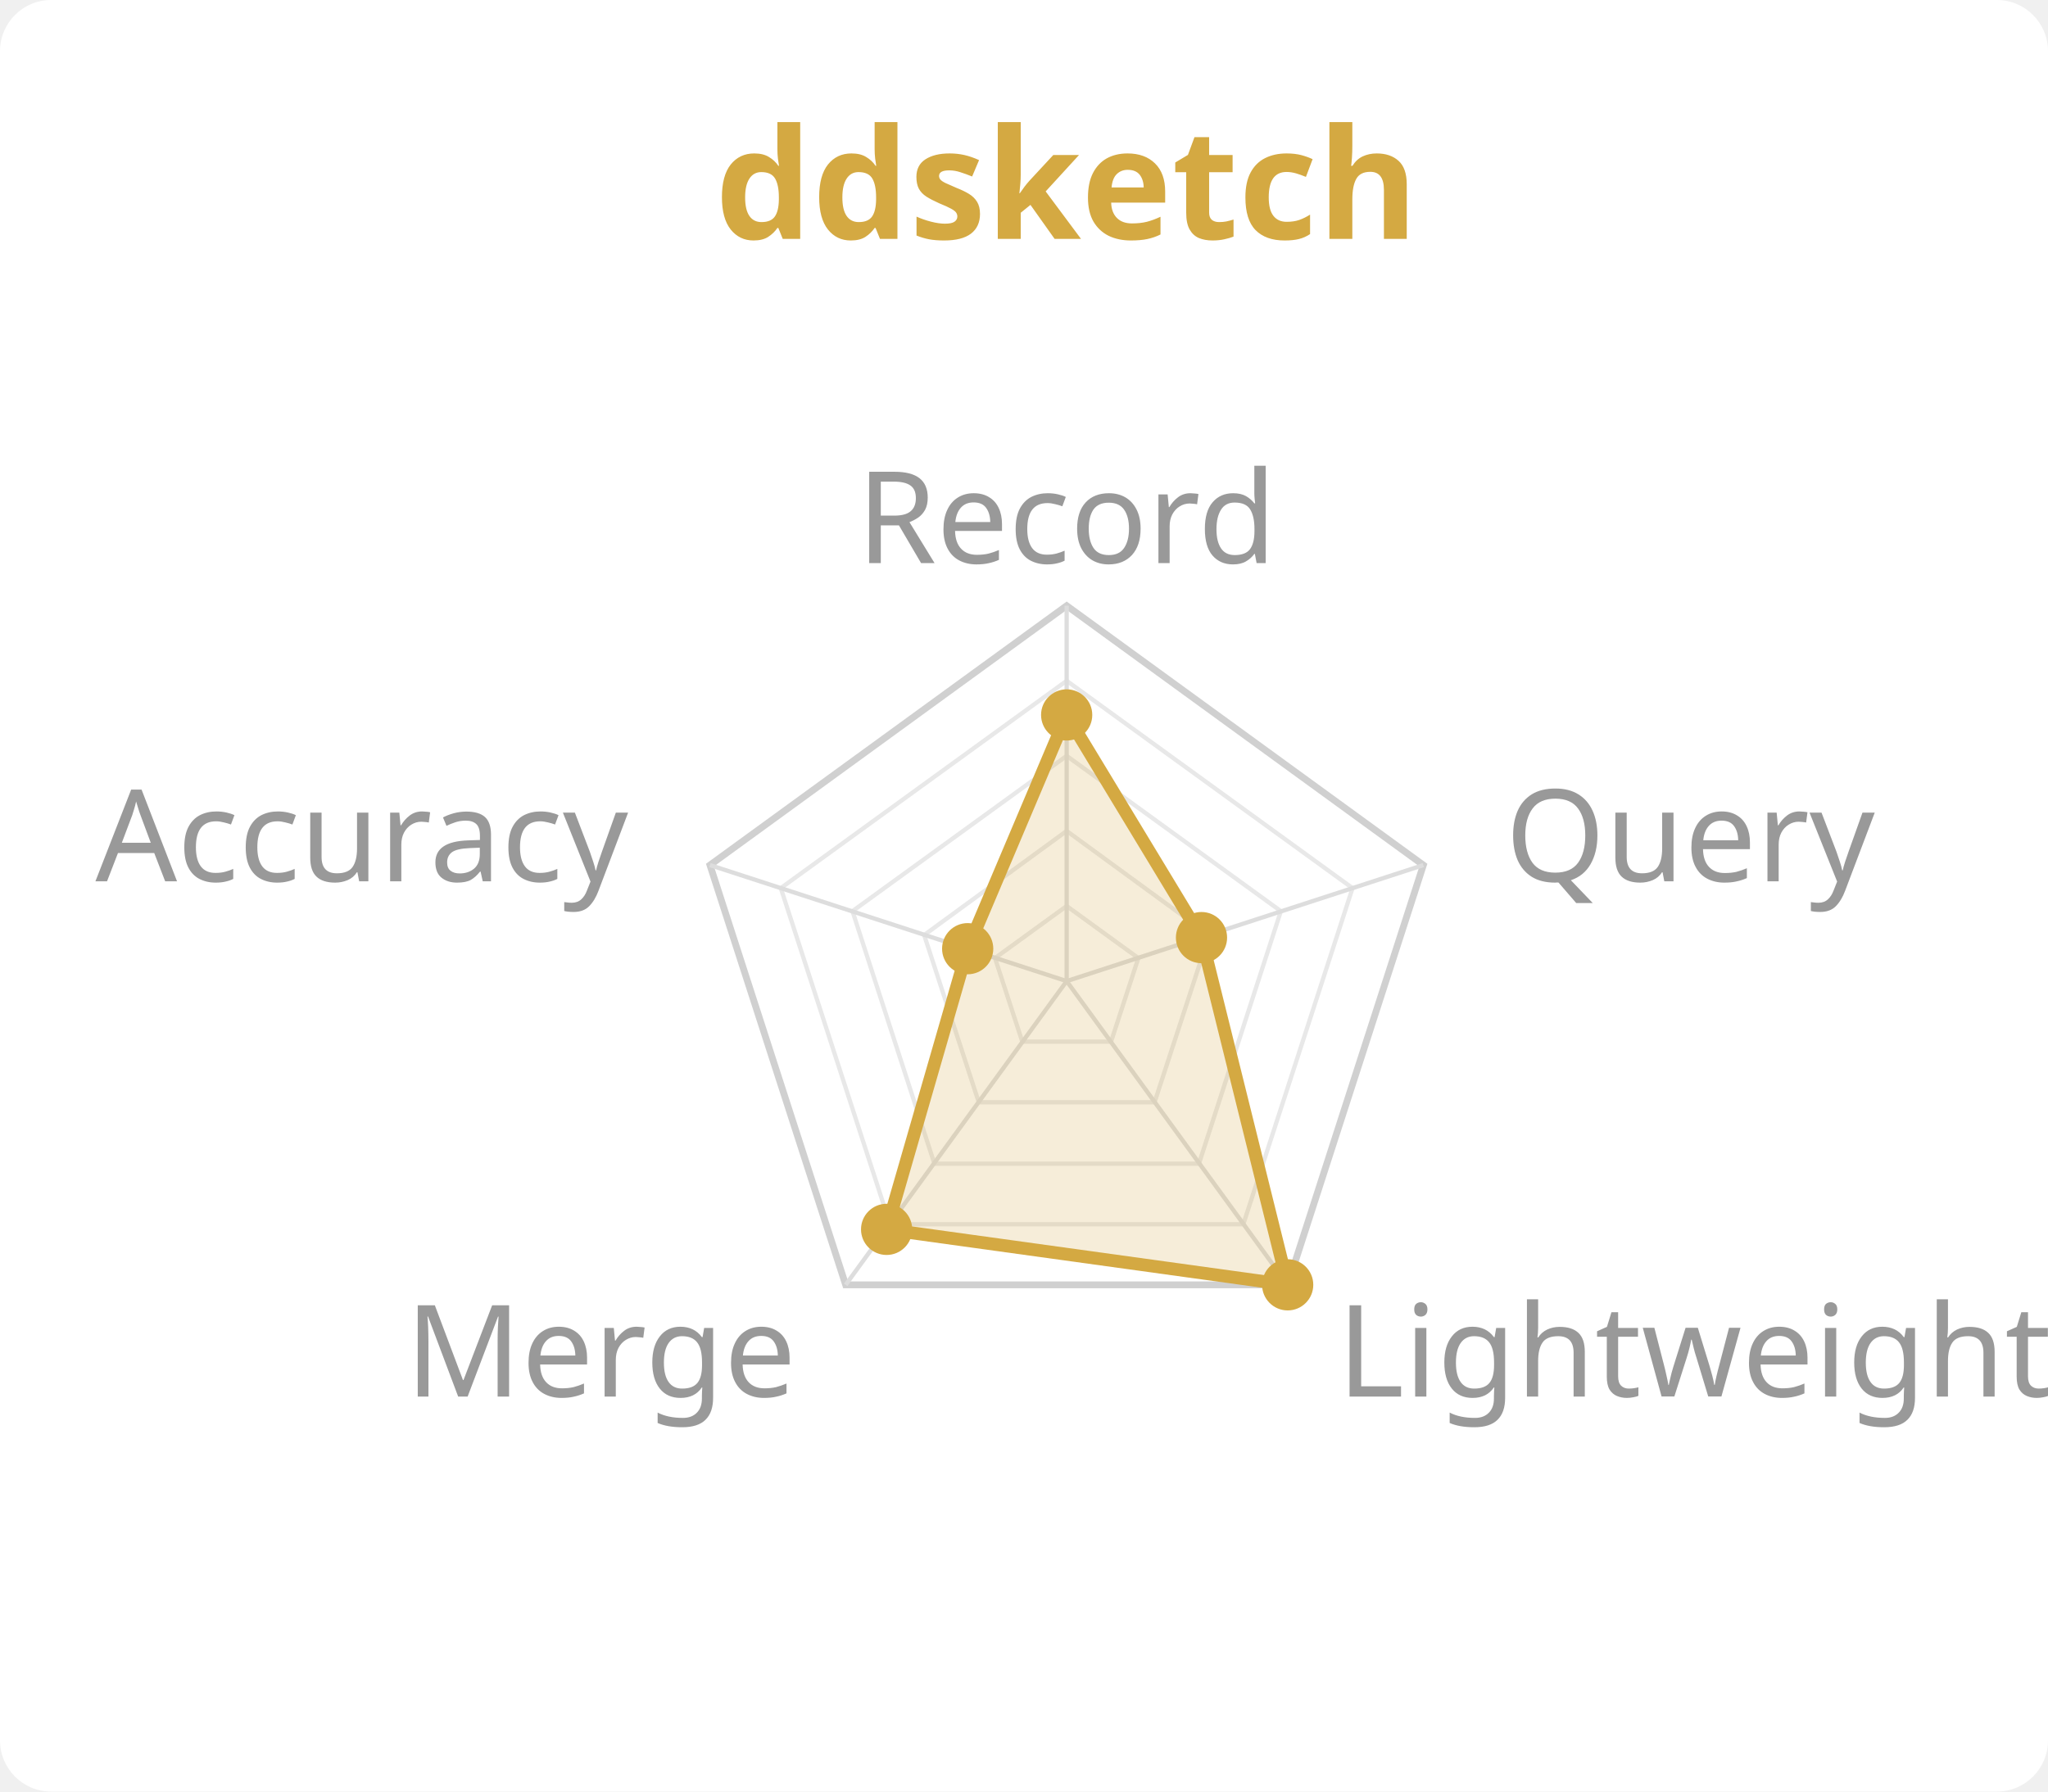
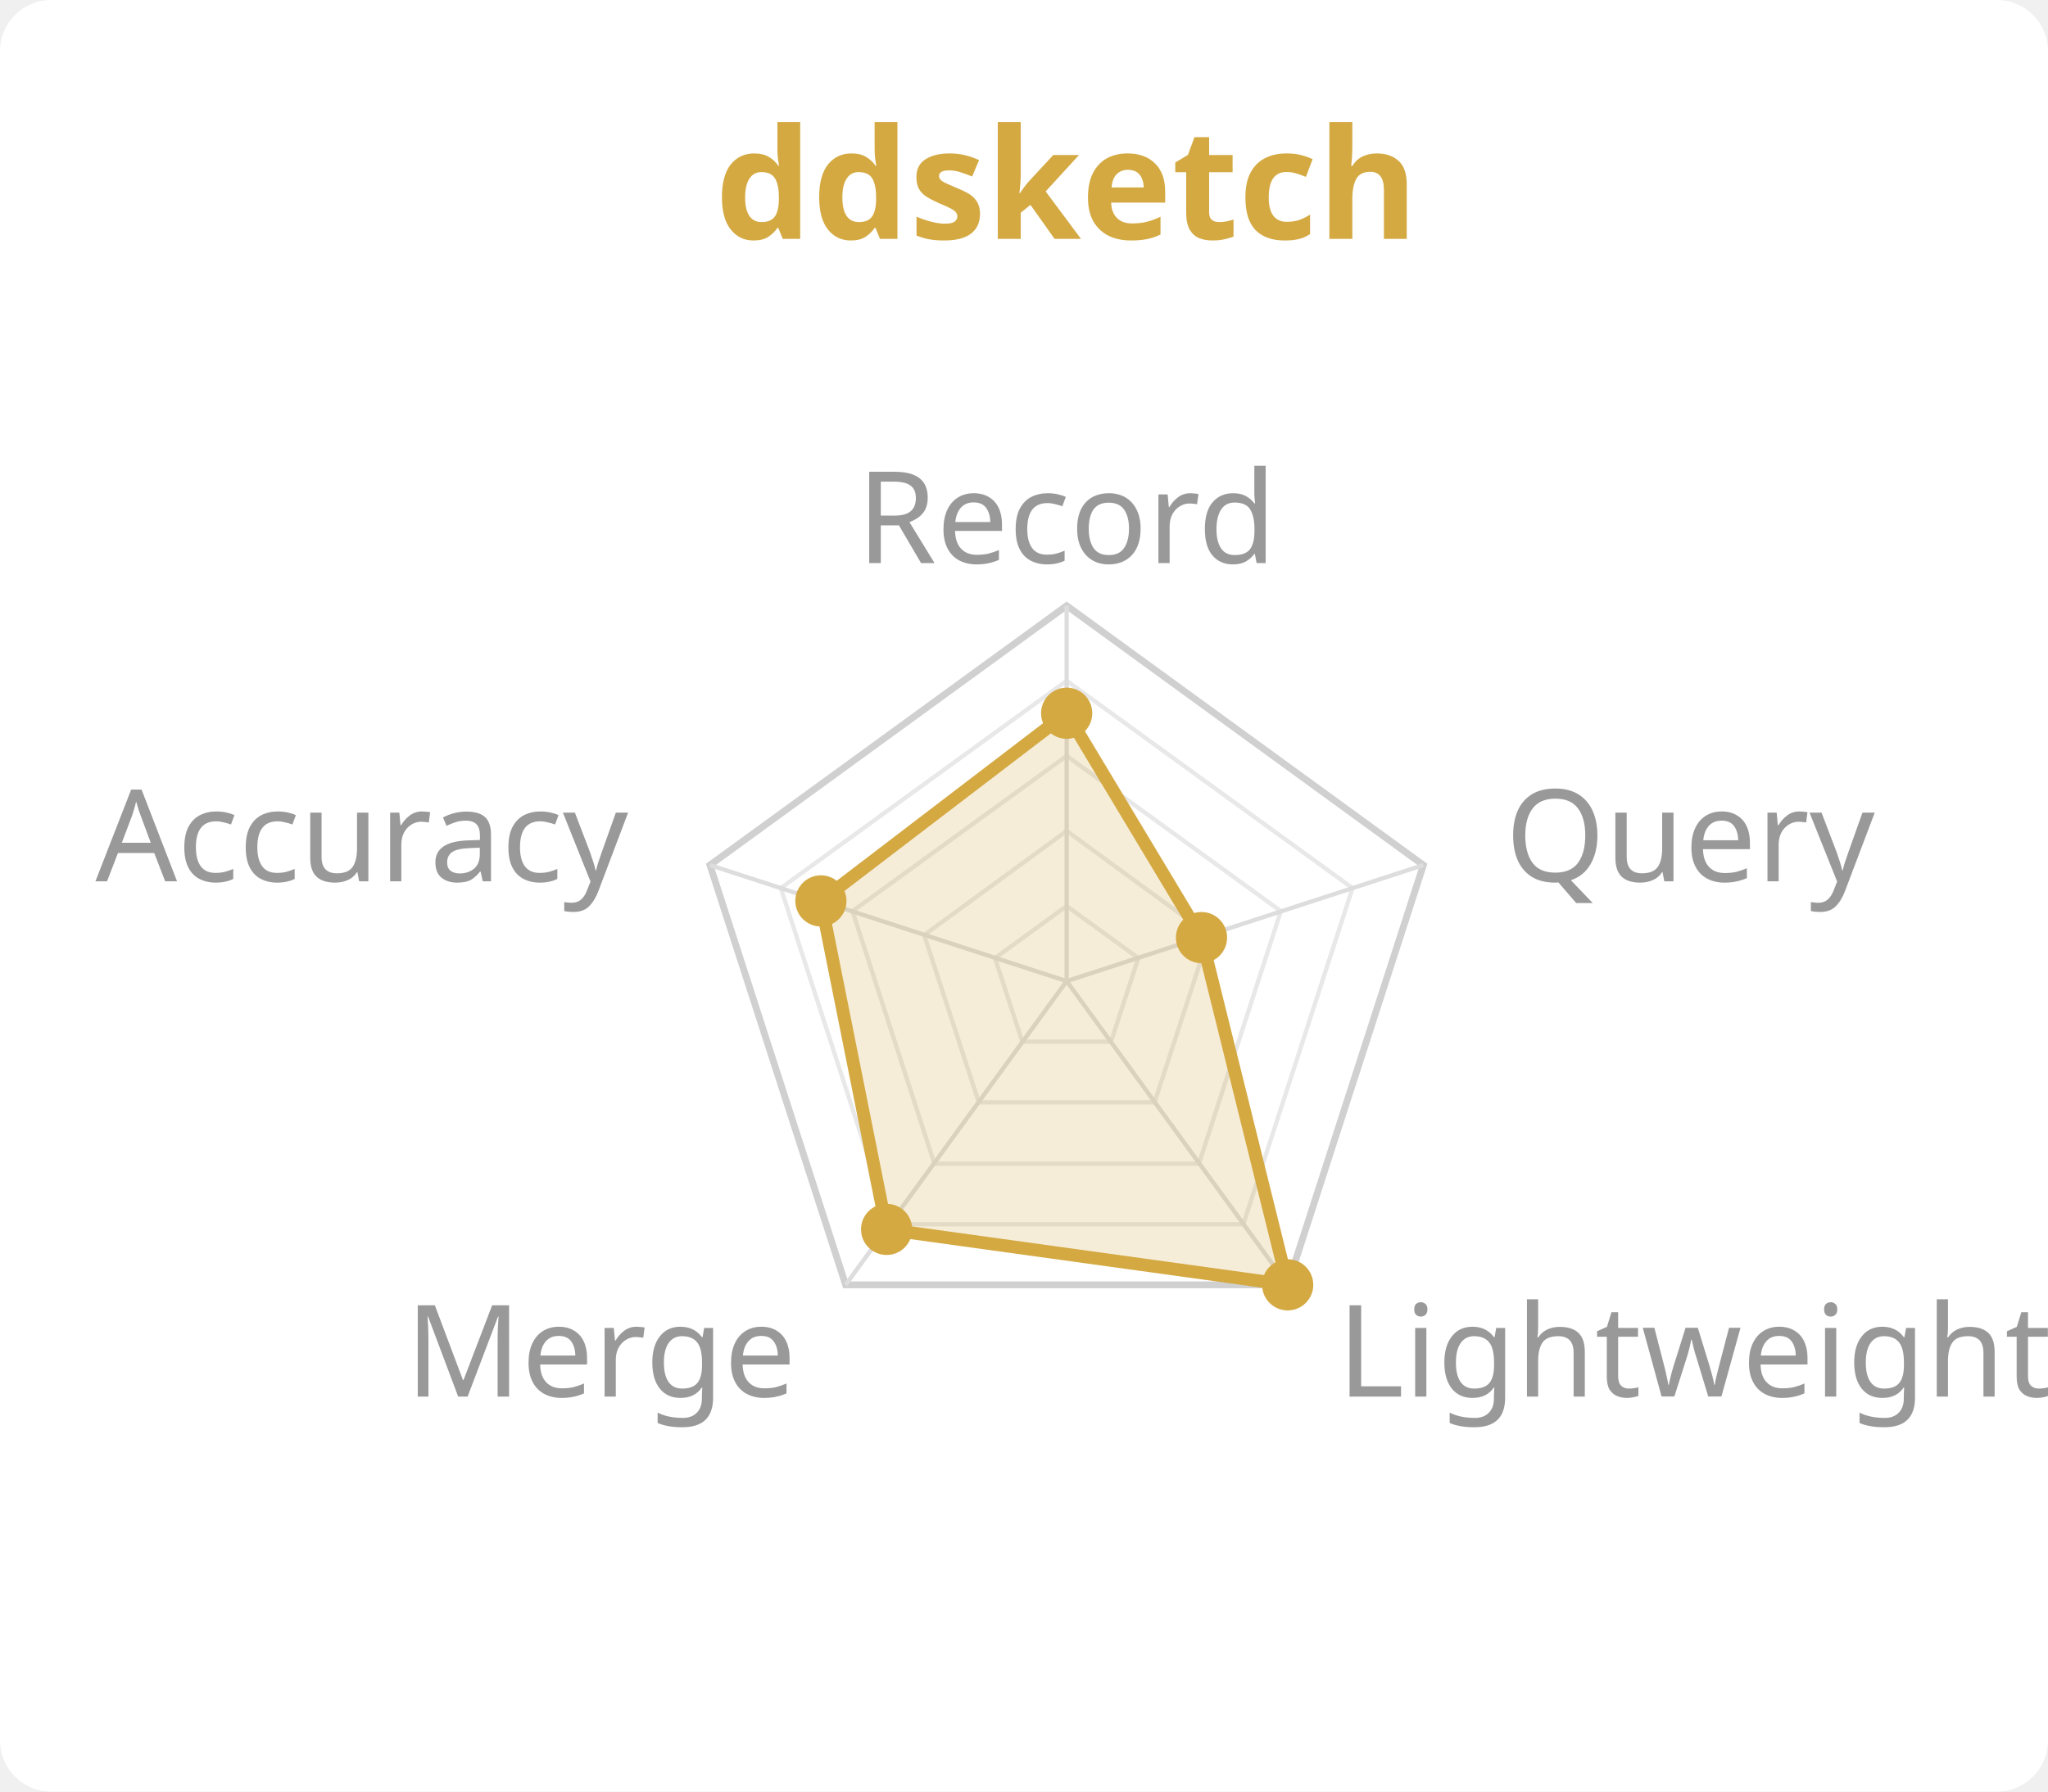
<svg xmlns="http://www.w3.org/2000/svg" viewBox="0 0 240 210" width="240" height="210">
  <rect x="0.0" y="0.0" width="240.0" height="210.0" fill="white" rx="6" />
  <text x="125.0" y="28.0" font-family="system-ui,sans-serif" font-size="18" font-weight="600" fill="#D4A942" text-anchor="middle">ddsketch</text>
  <polygon points="125.0,106.2 133.4,112.3 130.2,122.1 119.8,122.1 116.6,112.3" fill="none" stroke="#e8e8e8" stroke-width="0.5" />
  <polygon points="125.0,97.4 141.7,109.6 135.3,129.2 114.7,129.2 108.3,109.6" fill="none" stroke="#e8e8e8" stroke-width="0.5" />
  <polygon points="125.0,88.6 150.1,106.8 140.5,136.4 109.5,136.4 99.9,106.8" fill="none" stroke="#e8e8e8" stroke-width="0.5" />
  <polygon points="125.0,79.8 158.5,104.1 145.7,143.5 104.3,143.5 91.5,104.1" fill="none" stroke="#e8e8e8" stroke-width="0.5" />
  <polygon points="125.0,71.0 166.8,101.4 150.9,150.6 99.1,150.6 83.2,101.4" fill="none" stroke="#d0d0d0" stroke-width="0.8" />
  <line x1="125" y1="115" x2="125.0" y2="71.0" stroke="#ddd" stroke-width="0.5" />
  <line x1="125" y1="115" x2="166.8" y2="101.4" stroke="#ddd" stroke-width="0.5" />
  <line x1="125" y1="115" x2="150.9" y2="150.6" stroke="#ddd" stroke-width="0.5" />
  <line x1="125" y1="115" x2="99.1" y2="150.6" stroke="#ddd" stroke-width="0.5" />
  <line x1="125" y1="115" x2="83.2" y2="101.4" stroke="#ddd" stroke-width="0.5" />
  <text x="125.0" y="66.0" font-family="system-ui,sans-serif" font-size="15" fill="#999" text-anchor="middle">Record</text>
  <text x="176.4" y="103.3" font-family="system-ui,sans-serif" font-size="15" fill="#999" text-anchor="start">Query</text>
  <text x="156.7" y="163.7" font-family="system-ui,sans-serif" font-size="15" fill="#999" text-anchor="start">Lightweight</text>
  <text x="93.3" y="163.7" font-family="system-ui,sans-serif" font-size="15" fill="#999" text-anchor="end">Merge</text>
  <text x="73.6" y="103.3" font-family="system-ui,sans-serif" font-size="15" fill="#999" text-anchor="end">Accuracy</text>
-   <polygon points="125.0,83.8 140.8,109.9 150.9,150.6 103.9,144.1 113.4,111.2" fill="#D4A942" fill-opacity="0.20" stroke="#D4A942" stroke-width="1.5" />
-   <circle cx="125.0" cy="83.8" r="3" fill="#D4A942" />
+   <polygon points="125.0,83.6 140.8,109.9 150.9,150.6 103.9,144.1 96.2,105.6" fill="#D4A942" fill-opacity="0.20" stroke="#D4A942" stroke-width="1.5" />
+   <circle cx="125.0" cy="83.6" r="3" fill="#D4A942" />
  <circle cx="140.8" cy="109.9" r="3" fill="#D4A942" />
  <circle cx="150.9" cy="150.6" r="3" fill="#D4A942" />
  <circle cx="103.9" cy="144.1" r="3" fill="#D4A942" />
-   <circle cx="113.4" cy="111.2" r="3" fill="#D4A942" />
+   <circle cx="96.2" cy="105.6" r="3" fill="#D4A942" />
</svg>
